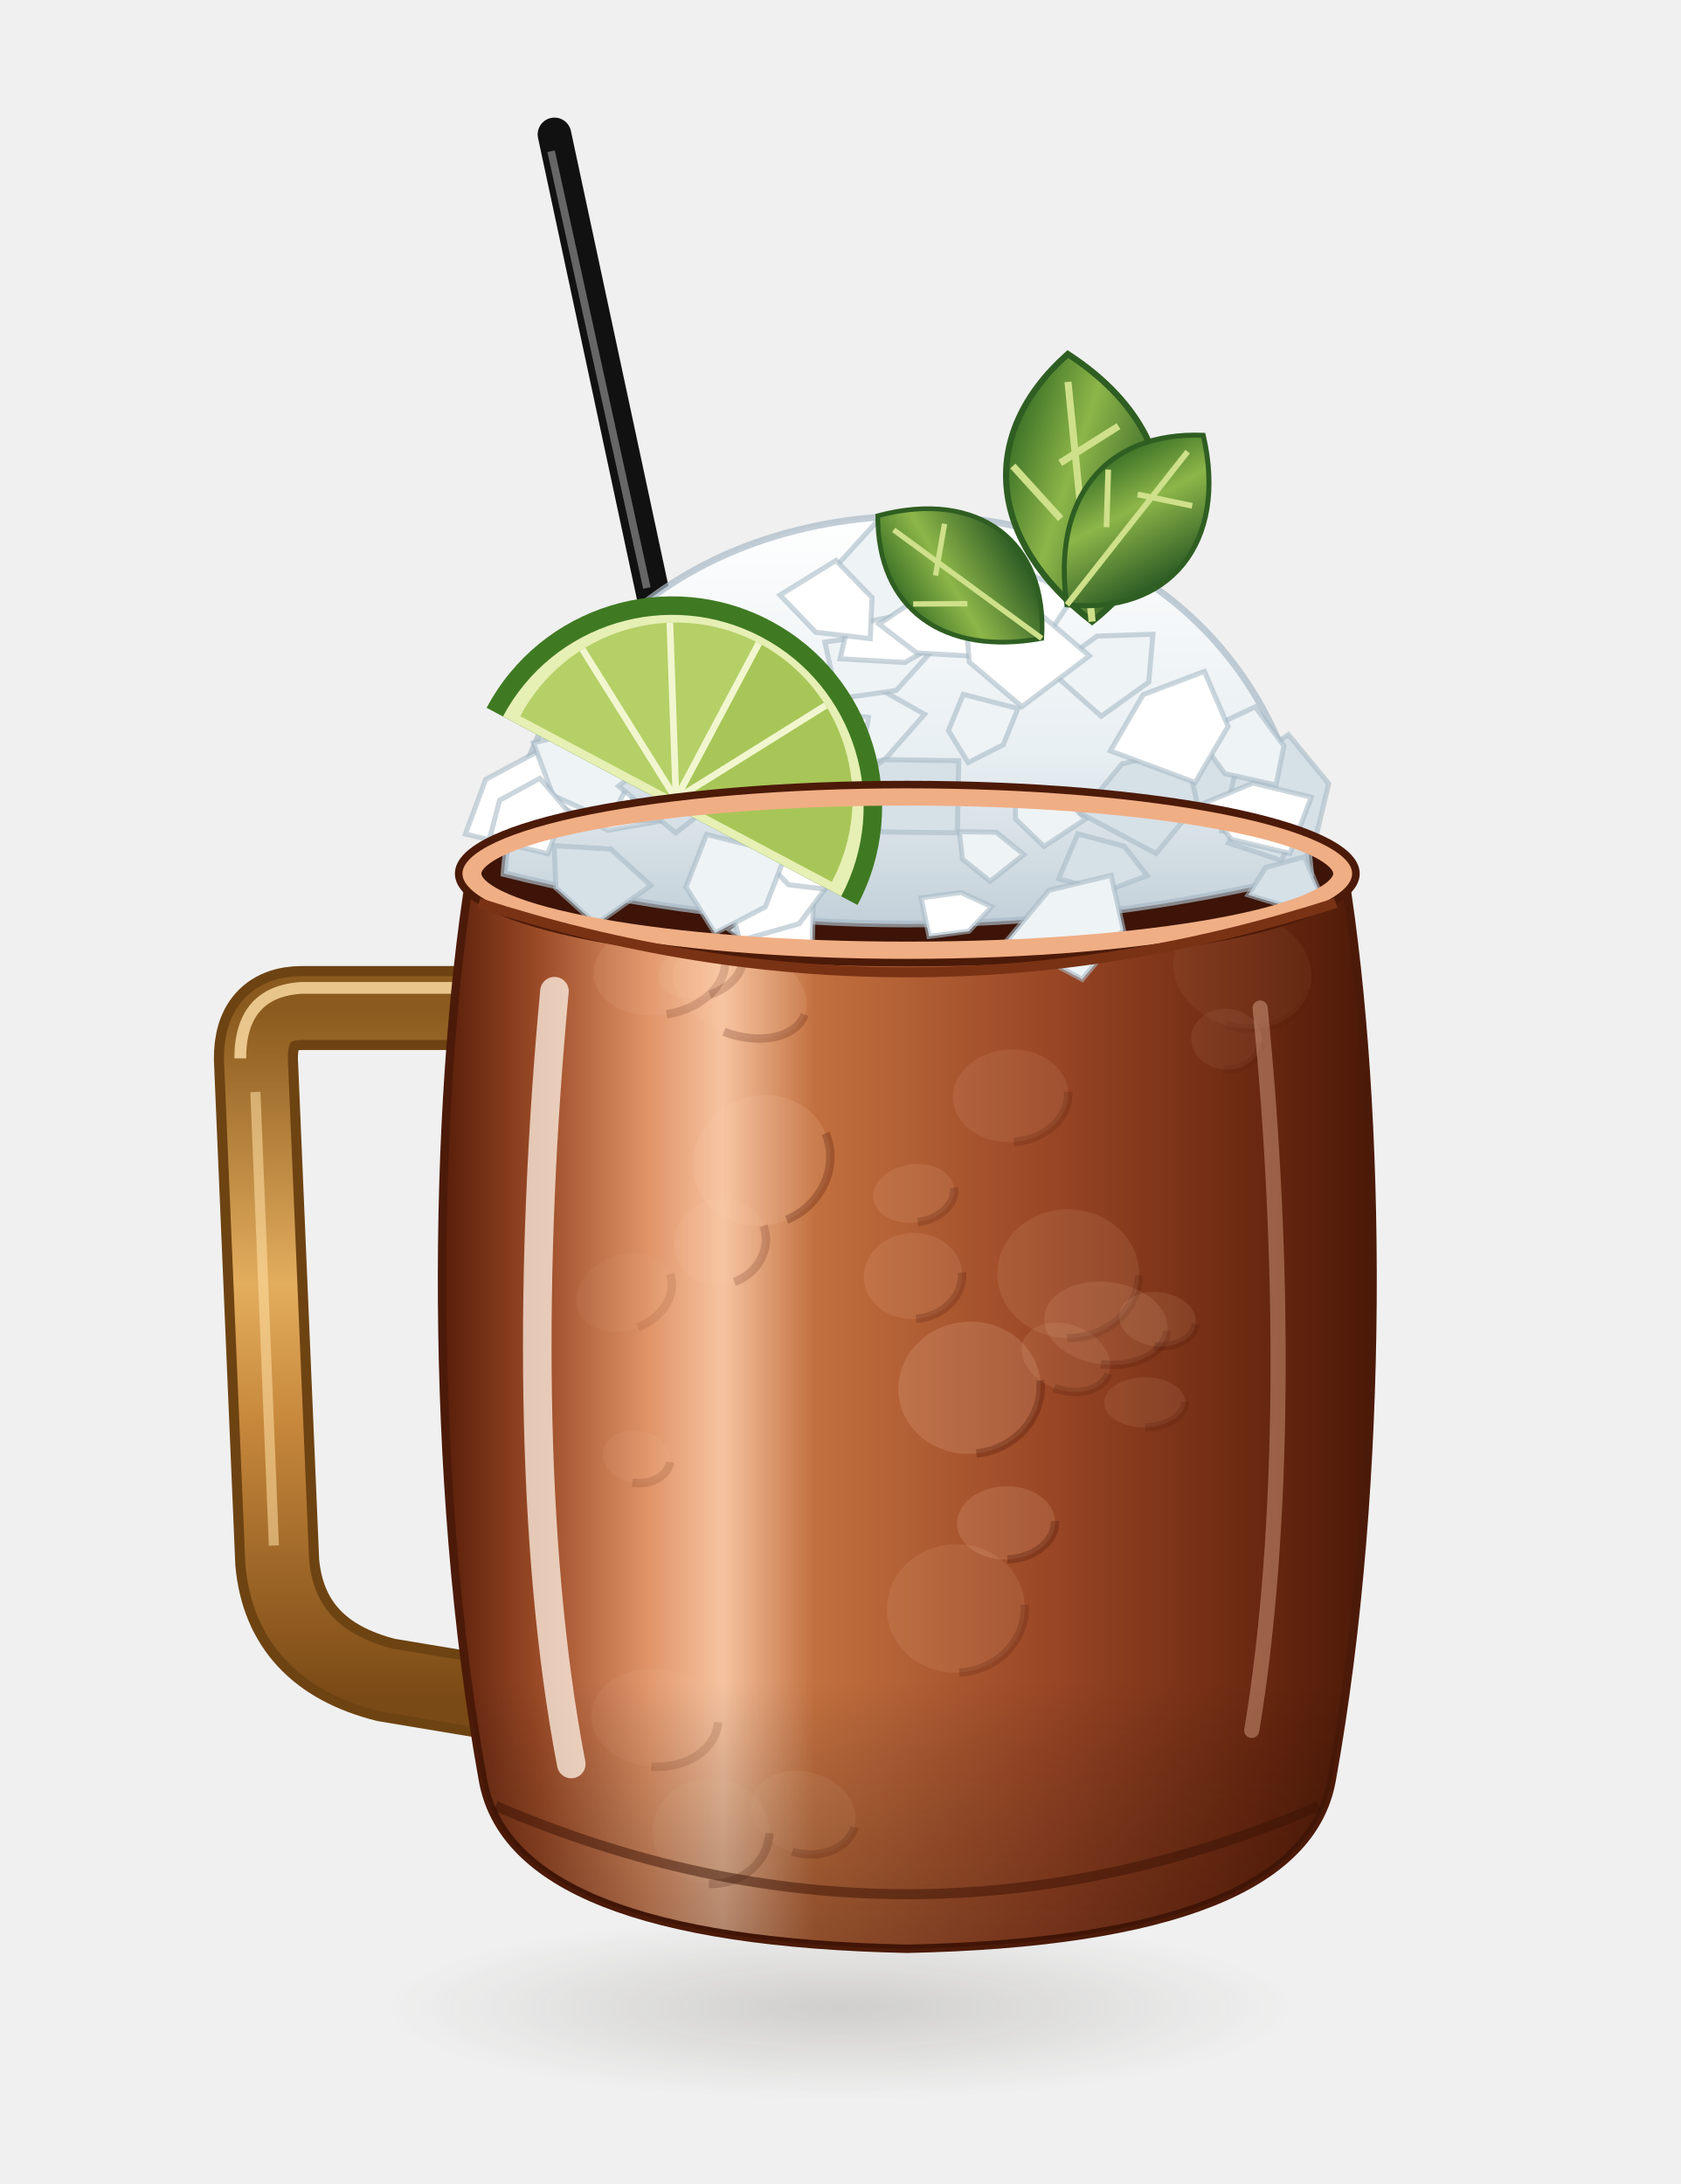
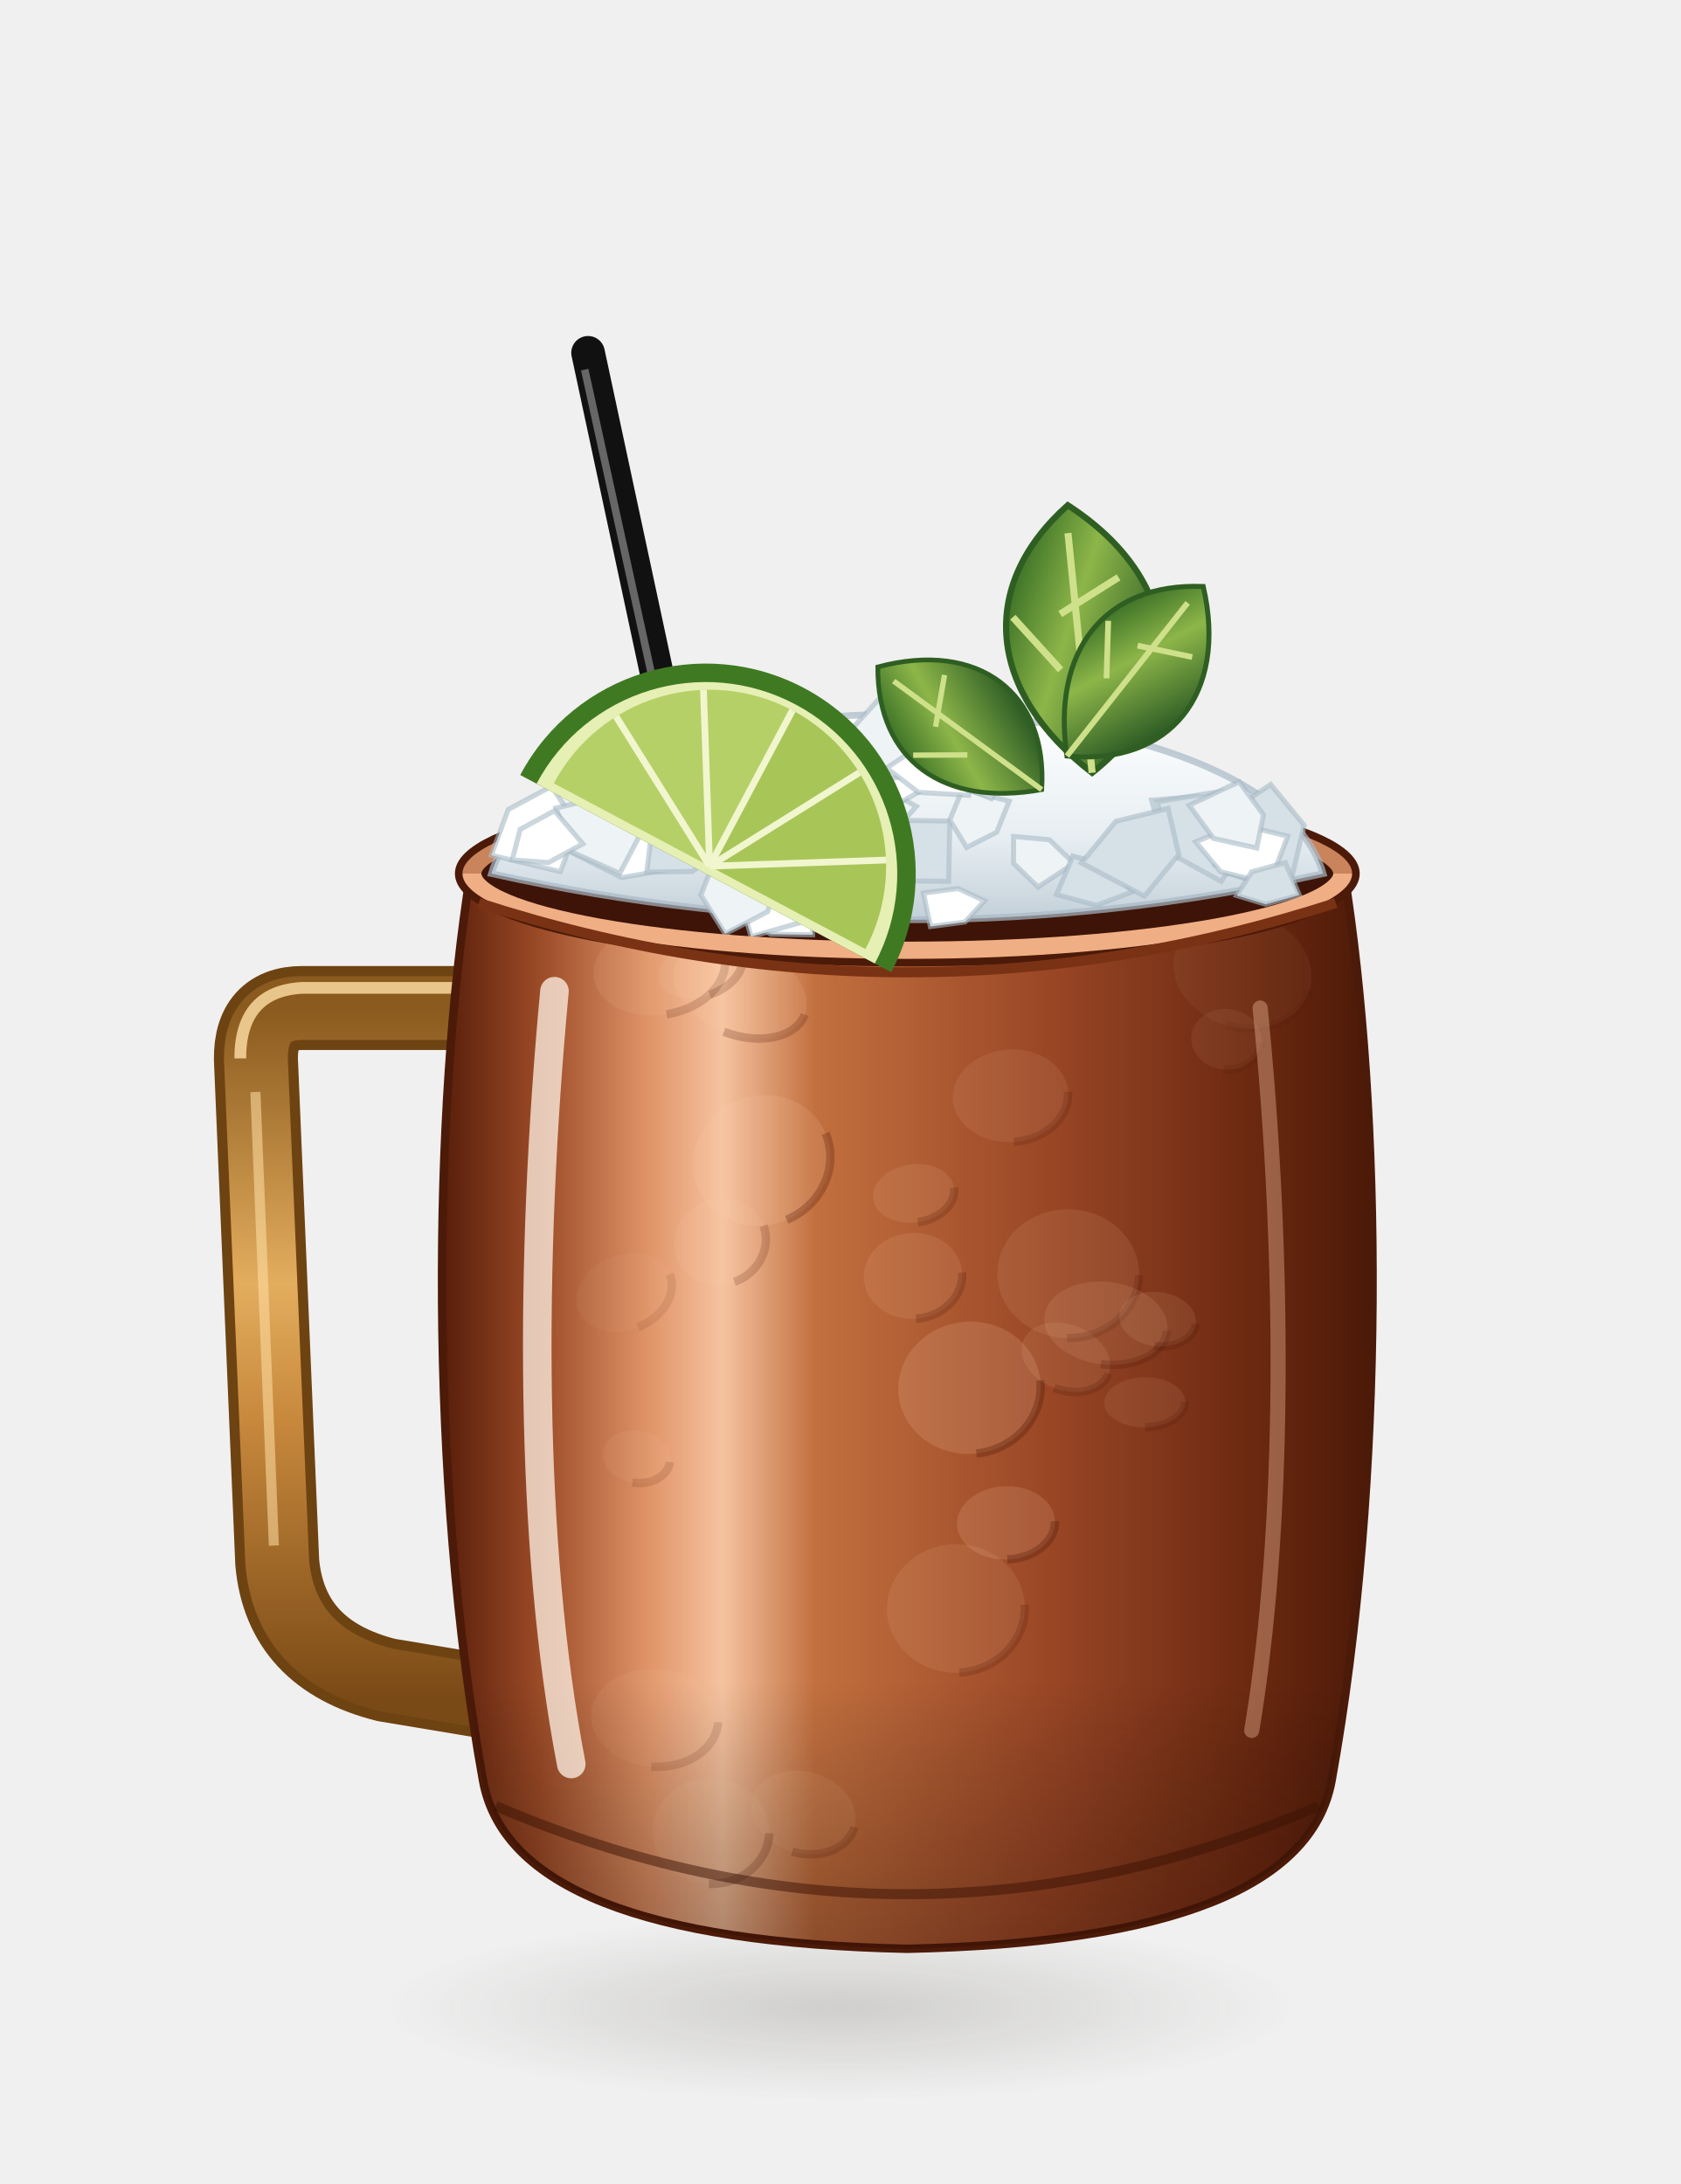
<svg xmlns="http://www.w3.org/2000/svg" width="200" height="260" viewBox="0 0 200 260">
  <defs>
    <radialGradient id="bev-generic-moscow-mule-shadow" cx="0.5" cy="0.5" r="0.5" fx="0.5" fy="0.5">
      <stop offset="0" stop-color="#3c372d" stop-opacity="0.18" />
      <stop offset="1" stop-color="#3c372d" stop-opacity="0" />
    </radialGradient>
    <linearGradient id="bev-generic-moscow-mule-brass" x1="0" y1="0" x2="0" y2="1">
      <stop offset="0" stop-color="#8a5a1e" />
      <stop offset="0.4" stop-color="#e3ad5e" />
      <stop offset="0.6" stop-color="#c7883c" />
      <stop offset="1" stop-color="#7a4a16" />
    </linearGradient>
    <linearGradient id="bev-generic-moscow-mule-copper" x1="0" y1="0" x2="1" y2="0">
      <stop offset="0" stop-color="#5a1f0b" />
      <stop offset="0.1" stop-color="#9a4a26" />
      <stop offset="0.22" stop-color="#e09468" />
      <stop offset="0.3" stop-color="#f6c3a0" />
      <stop offset="0.4" stop-color="#c2703f" />
      <stop offset="0.65" stop-color="#9a4726" />
      <stop offset="0.88" stop-color="#6a2810" />
      <stop offset="1" stop-color="#4c1a08" />
    </linearGradient>
    <linearGradient id="bev-generic-moscow-mule-copperv" x1="0" y1="0" x2="0" y2="1">
      <stop offset="0" stop-color="#000000" stop-opacity="0" />
      <stop offset="0.75" stop-color="#000000" stop-opacity="0" />
      <stop offset="1" stop-color="#2a0a02" stop-opacity="0.35" />
    </linearGradient>
    <linearGradient id="bev-generic-moscow-mule-heap" x1="0" y1="0" x2="0" y2="1">
      <stop offset="0" stop-color="#ffffff" />
      <stop offset="0.6" stop-color="#e7eef2" />
      <stop offset="1" stop-color="#c3d0d9" />
    </linearGradient>
    <linearGradient id="bev-generic-moscow-mule-mint" x1="0" y1="0" x2="1" y2="0">
      <stop offset="0" stop-color="#3f7428" />
      <stop offset="0.4" stop-color="#8db649" />
      <stop offset="1" stop-color="#2b5a24" />
    </linearGradient>
    <clipPath id="bev-generic-moscow-mule-mug">
      <path fill="#000000" stroke="none" d="M 56 104 C 51.5 132 51 176 57.5 212 Q 61 231 108 232 Q 155 231 158.5 212 C 165 176 164.5 132 160 104 Z" />
    </clipPath>
  </defs>
  <path fill="url(#bev-generic-moscow-mule-shadow)" stroke="none" d="M 154 239 C 154 245.075 129.823 250 100 250 C 70.177 250 46 245.075 46 239 C 46 232.925 70.177 228 100 228 C 129.823 228 154 232.925 154 239 Z" />
  <path fill="none" stroke="#6e4312" stroke-width="10" stroke-linejoin="round" d="M 57 120 L 36 120 Q 30 120 30.5 127 L 33 186 Q 34 197 46 200 L 58 202" />
  <path fill="none" stroke="url(#bev-generic-moscow-mule-brass)" stroke-width="7.6" stroke-linejoin="round" d="M 57 120 L 36 120 Q 30 120 30.5 127 L 33 186 Q 34 197 46 200 L 58 202" />
  <path fill="none" stroke="#ffe0a6" stroke-opacity="0.8" stroke-width="1.4" d="M 56 117.6 L 36 117.6 Q 28.6 118 28.6 126" />
  <path fill="none" stroke="#ffe0a6" stroke-opacity="0.55" stroke-width="1.2" d="M 30.4 130 L 32.6 184" />
-   <path fill="#000000" stroke="#111111" stroke-width="4" stroke-linecap="round" d="M 78 72 L 66 16" />
-   <path fill="#000000" stroke="#666666" stroke-width="0.9" d="M 77 70 L 65.6 18" />
  <path fill="url(#bev-generic-moscow-mule-copper)" stroke="#4c1a08" d="M 56 104 C 51.5 132 51 176 57.5 212 Q 61 231 108 232 Q 155 231 158.5 212 C 165 176 164.5 132 160 104 Z" />
  <g clip-path="url(#bev-generic-moscow-mule-mug)">
    <g transform="matrix(0.9612617 0.2756374 -0.2756374 0.9612617 95.63 215.78)">
      <g opacity="0.1">
        <path fill="#ffd2b0" stroke="none" d="M 6.32 0 C 6.32 2.679 3.49 4.85 0 4.85 C -3.49 4.85 -6.32 2.679 -6.32 0 C -6.32 -2.679 -3.49 -4.85 -0 -4.85 C 3.49 -4.85 6.32 -2.679 6.32 0 Z" />
      </g>
      <path fill="none" stroke="#4a1606" stroke-opacity="0.19" d="M 6.32 0 C 6.32 2.679 3.49 4.85 0 4.85" />
    </g>
    <g transform="matrix(0.9993909 0.0348995 -0.0348995 0.9993909 84.61 218)">
      <g opacity="0.1">
        <path fill="#ffd2b0" stroke="none" d="M 6.96 0 C 6.96 3.468 3.844 6.28 0 6.28 C -3.844 6.28 -6.96 3.468 -6.96 0 C -6.96 -3.468 -3.844 -6.28 -0 -6.28 C 3.844 -6.28 6.96 -3.468 6.96 0 Z" />
      </g>
      <path fill="none" stroke="#4a1606" stroke-opacity="0.2" d="M 6.96 0 C 6.96 3.468 3.844 6.28 0 6.28" />
    </g>
    <g transform="matrix(0.9945219 -0.1045285 0.1045285 0.9945219 115.4 165.21)">
      <g opacity="0.16">
        <path fill="#ffd2b0" stroke="none" d="M 8.48 0 C 8.48 4.346 4.683 7.87 0 7.87 C -4.683 7.87 -8.48 4.346 -8.48 0 C -8.48 -4.346 -4.683 -7.87 -0 -7.87 C 4.683 -7.87 8.48 -4.346 8.48 0 Z" />
      </g>
      <path fill="none" stroke="#4a1606" stroke-opacity="0.31" d="M 8.48 0 C 8.48 4.346 4.683 7.87 0 7.87" />
    </g>
    <g transform="matrix(0.9993909 -0.0348995 0.0348995 0.9993909 119.75 181.29)">
      <g opacity="0.15">
        <path fill="#ffd2b0" stroke="none" d="M 5.83 0 C 5.83 2.408 3.22 4.36 0 4.36 C -3.22 4.36 -5.83 2.408 -5.83 0 C -5.83 -2.408 -3.22 -4.36 -0 -4.36 C 3.22 -4.36 5.83 -2.408 5.83 0 Z" />
      </g>
      <path fill="none" stroke="#4a1606" stroke-opacity="0.3" d="M 5.83 0 C 5.83 2.408 3.22 4.36 0 4.36" />
    </g>
    <g transform="matrix(0.9205049 -0.3907311 0.3907311 0.9205049 90.65 138.15)">
      <g opacity="0.13">
        <path fill="#ffd2b0" stroke="none" d="M 8.28 0 C 8.28 4.242 4.573 7.68 0 7.68 C -4.573 7.68 -8.28 4.242 -8.28 0 C -8.28 -4.242 -4.573 -7.68 -0 -7.68 C 4.573 -7.68 8.28 -4.242 8.28 0 Z" />
      </g>
      <path fill="none" stroke="#4a1606" stroke-opacity="0.27" d="M 8.28 0 C 8.28 4.242 4.573 7.68 0 7.68" />
    </g>
    <g transform="matrix(0.9986295 -0.05233596 0.05233596 0.9986295 113.78 191.48)">
      <g opacity="0.1">
        <path fill="#ffd2b0" stroke="none" d="M 8.21 0 C 8.21 4.225 4.534 7.65 0 7.65 C -4.534 7.65 -8.21 4.225 -8.21 0 C -8.21 -4.225 -4.534 -7.65 -0 -7.65 C 4.534 -7.65 8.21 -4.225 8.21 0 Z" />
      </g>
      <path fill="none" stroke="#4a1606" stroke-opacity="0.2" d="M 8.21 0 C 8.21 4.225 4.534 7.65 0 7.65" />
    </g>
    <g transform="matrix(0.9975641 -0.06975647 0.06975647 0.9975641 108.68 151.89)">
      <g opacity="0.11">
        <path fill="#ffd2b0" stroke="none" d="M 5.86 0 C 5.86 2.828 3.236 5.12 0 5.12 C -3.236 5.12 -5.86 2.828 -5.86 0 C -5.86 -2.828 -3.236 -5.12 -0 -5.12 C 3.236 -5.12 5.86 -2.828 5.86 0 Z" />
      </g>
      <path fill="none" stroke="#4a1606" stroke-opacity="0.22" d="M 5.86 0 C 5.86 2.828 3.236 5.12 0 5.12" />
    </g>
    <g transform="matrix(0.9961947 0.08715574 -0.08715574 0.9961947 145.98 123.72)">
      <g opacity="0.07">
        <path fill="#ffd2b0" stroke="none" d="M 4.19 0 C 4.19 1.994 2.314 3.61 0 3.61 C -2.314 3.61 -4.19 1.994 -4.19 0 C -4.19 -1.994 -2.314 -3.61 -0 -3.61 C 2.314 -3.61 4.19 -1.994 4.19 0 Z" />
      </g>
      <path fill="none" stroke="#4a1606" stroke-opacity="0.14" d="M 4.19 0 C 4.19 1.994 2.314 3.61 0 3.61" />
    </g>
    <g transform="matrix(0.9271839 -0.3746065 0.3746065 0.9271839 74.29 153.87)">
      <g opacity="0.05">
        <path fill="#ffd2b0" stroke="none" d="M 5.87 0 C 5.87 2.463 3.242 4.46 0 4.46 C -3.242 4.46 -5.87 2.463 -5.87 0 C -5.87 -2.463 -3.242 -4.46 -0 -4.46 C 3.242 -4.46 5.87 -2.463 5.87 0 Z" />
      </g>
      <path fill="none" stroke="#4a1606" stroke-opacity="0.1" d="M 5.87 0 C 5.87 2.463 3.242 4.46 0 4.46" />
    </g>
    <g transform="matrix(0.9612617 0.2756374 -0.2756374 0.9612617 147.88 115.51)">
      <g opacity="0.05">
        <path fill="#ffd2b0" stroke="none" d="M 8.33 0 C 8.33 3.761 4.601 6.81 0 6.81 C -4.601 6.81 -8.33 3.761 -8.33 0 C -8.33 -3.761 -4.601 -6.81 -0 -6.81 C 4.601 -6.81 8.33 -3.761 8.33 0 Z" />
      </g>
      <path fill="none" stroke="#4a1606" stroke-opacity="0.1" d="M 8.33 0 C 8.33 3.761 4.601 6.81 0 6.81" />
    </g>
    <g transform="matrix(0.9998476 -0.01745241 0.01745241 0.9998476 136.25 166.94)">
      <g opacity="0.09">
        <path fill="#ffd2b0" stroke="none" d="M 4.82 0 C 4.82 1.646 2.662 2.98 0 2.98 C -2.662 2.98 -4.82 1.646 -4.82 0 C -4.82 -1.646 -2.662 -2.98 -0 -2.98 C 2.662 -2.98 4.82 -1.646 4.82 0 Z" />
      </g>
      <path fill="none" stroke="#4a1606" stroke-opacity="0.18" d="M 4.82 0 C 4.82 1.646 2.662 2.98 0 2.98" />
    </g>
    <g transform="matrix(0.9335804 0.3583679 -0.3583679 0.9335804 88.09 117.83)">
      <g opacity="0.11">
        <path fill="#ffd2b0" stroke="none" d="M 8.25 0 C 8.25 2.96 4.556 5.36 0 5.36 C -4.556 5.36 -8.25 2.96 -8.25 0 C -8.25 -2.96 -4.556 -5.36 -0 -5.36 C 4.556 -5.36 8.25 -2.96 8.25 0 Z" />
      </g>
      <path fill="none" stroke="#4a1606" stroke-opacity="0.22" d="M 8.25 0 C 8.25 2.96 4.556 5.36 0 5.36" />
    </g>
    <g transform="matrix(0.9335804 0.3583679 -0.3583679 0.9335804 126.87 161.59)">
      <g opacity="0.1">
        <path fill="#ffd2b0" stroke="none" d="M 5.45 0 C 5.45 2.154 3.01 3.9 0 3.9 C -3.01 3.9 -5.45 2.154 -5.45 0 C -5.45 -2.154 -3.01 -3.9 -0 -3.9 C 3.01 -3.9 5.45 -2.154 5.45 0 Z" />
      </g>
      <path fill="none" stroke="#4a1606" stroke-opacity="0.2" d="M 5.45 0 C 5.45 2.154 3.01 3.9 0 3.9" />
    </g>
    <g transform="matrix(0.9975641 -0.06975647 0.06975647 0.9975641 120.29 130.45)">
      <g opacity="0.09">
        <path fill="#ffd2b0" stroke="none" d="M 6.87 0 C 6.87 3.043 3.794 5.51 0 5.51 C -3.794 5.51 -6.87 3.043 -6.87 0 C -6.87 -3.043 -3.794 -5.51 -0 -5.51 C 3.794 -5.51 6.87 -3.043 6.87 0 Z" />
      </g>
      <path fill="none" stroke="#4a1606" stroke-opacity="0.19" d="M 6.87 0 C 6.87 3.043 3.794 5.51 -0 5.51" />
    </g>
    <g transform="matrix(0.9876884 -0.1564345 0.1564345 0.9876884 78.47 115.28)">
      <g opacity="0.09">
        <path fill="#ffd2b0" stroke="none" d="M 7.88 0 C 7.88 3.06 4.352 5.54 0 5.54 C -4.352 5.54 -7.88 3.06 -7.88 0 C -7.88 -3.06 -4.352 -5.54 -0 -5.54 C 4.352 -5.54 7.88 -3.06 7.88 0 Z" />
      </g>
      <path fill="none" stroke="#4a1606" stroke-opacity="0.18" d="M 7.88 0 C 7.88 3.06 4.352 5.54 0 5.54" />
    </g>
    <g transform="matrix(0.9975641 0.06975647 -0.06975647 0.9975641 77.93 204.5)">
      <g opacity="0.07">
        <path fill="#ffd2b0" stroke="none" d="M 7.57 0 C 7.57 3.22 4.181 5.83 0 5.83 C -4.181 5.83 -7.57 3.22 -7.57 0 C -7.57 -3.22 -4.181 -5.83 -0 -5.83 C 4.181 -5.83 7.57 -3.22 7.57 0 Z" />
      </g>
      <path fill="none" stroke="#4a1606" stroke-opacity="0.14" d="M 7.57 0 C 7.57 3.22 4.181 5.83 -0 5.83" />
    </g>
    <g transform="matrix(0.9876884 0.1564345 -0.1564345 0.9876884 75.75 173.43)">
      <g opacity="0.07">
        <path fill="#ffd2b0" stroke="none" d="M 4.05 0 C 4.05 1.712 2.237 3.1 0 3.1 C -2.237 3.1 -4.05 1.712 -4.05 0 C -4.05 -1.712 -2.237 -3.1 -0 -3.1 C 2.237 -3.1 4.05 -1.712 4.05 0 Z" />
      </g>
      <path fill="none" stroke="#4a1606" stroke-opacity="0.14" d="M 4.05 0 C 4.05 1.712 2.237 3.1 0 3.1" />
    </g>
    <g transform="matrix(0.9396926 -0.3420202 0.3420202 0.9396926 85.68 147.82)">
      <g opacity="0.09">
        <path fill="#ffd2b0" stroke="none" d="M 5.54 0 C 5.54 2.811 3.06 5.09 0 5.09 C -3.06 5.09 -5.54 2.811 -5.54 0 C -5.54 -2.811 -3.06 -5.09 -0 -5.09 C 3.06 -5.09 5.54 -2.811 5.54 -0 Z" />
      </g>
      <path fill="none" stroke="#4a1606" stroke-opacity="0.18" d="M 5.54 0 C 5.54 2.811 3.06 5.09 0 5.09" />
    </g>
    <g transform="matrix(0.990268 -0.1391731 0.1391731 0.990268 108.76 142.07)">
      <g opacity="0.11">
        <path fill="#ffd2b0" stroke="none" d="M 4.85 0 C 4.85 1.916 2.679 3.47 0 3.47 C -2.679 3.47 -4.85 1.916 -4.85 0 C -4.85 -1.916 -2.679 -3.47 -0 -3.47 C 2.679 -3.47 4.85 -1.916 4.85 0 Z" />
      </g>
      <path fill="none" stroke="#4a1606" stroke-opacity="0.21" d="M 4.85 0 C 4.85 1.916 2.679 3.47 0 3.47" />
    </g>
    <g transform="matrix(0.9998476 0.01745241 -0.01745241 0.9998476 127.15 151.63)">
      <g opacity="0.1">
        <path fill="#ffd2b0" stroke="none" d="M 8.44 0 C 8.44 4.236 4.661 7.67 0 7.67 C -4.661 7.67 -8.44 4.236 -8.44 0 C -8.44 -4.236 -4.661 -7.67 -0 -7.67 C 4.661 -7.67 8.44 -4.236 8.44 0 Z" />
      </g>
      <path fill="none" stroke="#4a1606" stroke-opacity="0.21" d="M 8.44 0 C 8.44 4.236 4.661 7.67 0 7.67" />
    </g>
    <g transform="matrix(0.9925461 0.1218693 -0.1218693 0.9925461 131.64 157.53)">
      <g opacity="0.11">
        <path fill="#ffd2b0" stroke="none" d="M 7.37 0 C 7.37 2.717 4.07 4.92 0 4.92 C -4.07 4.92 -7.37 2.717 -7.37 0 C -7.37 -2.717 -4.07 -4.92 -0 -4.92 C 4.07 -4.92 7.37 -2.717 7.37 0 Z" />
      </g>
      <path fill="none" stroke="#4a1606" stroke-opacity="0.22" d="M 7.37 0 C 7.37 2.717 4.07 4.92 -0 4.92" />
    </g>
    <g transform="matrix(0.9925461 0.1218693 -0.1218693 0.9925461 137.79 157.04)">
      <g opacity="0.1">
        <path fill="#ffd2b0" stroke="none" d="M 4.58 0 C 4.58 1.784 2.529 3.23 0 3.23 C -2.529 3.23 -4.58 1.784 -4.58 0 C -4.58 -1.784 -2.529 -3.23 -0 -3.23 C 2.529 -3.23 4.58 -1.784 4.58 -0 Z" />
      </g>
      <path fill="none" stroke="#4a1606" stroke-opacity="0.21" d="M 4.58 0 C 4.58 1.784 2.529 3.23 0 3.23" />
    </g>
    <g transform="matrix(0.9455185 -0.3255682 0.3255682 0.9455185 83.42 115.3)">
      <g opacity="0.1">
        <path fill="#ffd2b0" stroke="none" d="M 5.12 0 C 5.12 1.823 2.828 3.3 0 3.3 C -2.828 3.3 -5.12 1.823 -5.12 0 C -5.12 -1.823 -2.828 -3.3 -0 -3.3 C 2.828 -3.3 5.12 -1.823 5.12 0 Z" />
      </g>
      <path fill="none" stroke="#4a1606" stroke-opacity="0.19" d="M 5.12 0 C 5.12 1.823 2.828 3.3 0 3.3" />
    </g>
    <path fill="url(#bev-generic-moscow-mule-copperv)" stroke="none" d="M 56 104 C 51.5 132 51 176 57.5 212 Q 61 231 108 232 Q 155 231 158.5 212 C 165 176 164.5 132 160 104 Z" />
  </g>
  <path fill="none" stroke="#fff3e6" stroke-opacity="0.75" stroke-width="3.4" stroke-linecap="round" d="M 66 118 C 63 150 63 184 68 210" />
  <path fill="none" stroke="#ffcfae" stroke-opacity="0.35" stroke-width="1.8" stroke-linecap="round" d="M 150 120 C 153 150 153 182 149 206" />
  <path fill="none" stroke="#3a1205" stroke-opacity="0.5" stroke-width="1.2" d="M 59 215 Q 108 236 157 215" />
  <path fill="#3d1407" stroke="none" d="M 160 104 C 160 109.191 136.719 113.4 108 113.4 C 79.281 113.4 56 109.191 56 104 C 56 98.809 79.281 94.6 108 94.6 C 136.719 94.6 160 98.809 160 104 Z" />
-   <path fill="url(#bev-generic-moscow-mule-heap)" stroke="#a9bac6" stroke-opacity="0.7" stroke-width="0.8" d="M 60 104 C 62 78 82 62 108 61.4 C 134 60.8 154 78 156 104 Q 108 116 60 104 Z" />
-   <path fill="#ffffff" stroke="#a9bac6" stroke-opacity="0.6" stroke-width="0.6" d="M 55.4 99.29 L 57.81 92.79 L 63.98 89.48 L 67.64 95.13 L 65.21 101.63 Z" />
-   <path fill="#eef3f6" stroke="#a9bac6" stroke-opacity="0.6" stroke-width="0.6" d="M 124.27 100.77 L 120.88 97.49 L 120.88 93.76 L 125.85 94.21 L 129.23 97.5 Z" />
-   <path fill="#d6e0e7" stroke="#a9bac6" stroke-opacity="0.6" stroke-width="0.6" d="M 146.23 100.36 L 148.37 96.19 L 152.72 94.34 L 154.66 98.27 L 152.51 102.43 Z" />
-   <path fill="#eef3f6" stroke="#a9bac6" stroke-opacity="0.6" stroke-width="0.6" d="M 110.05 85.03 L 105.31 90.43 L 98.34 91.95 L 97.14 85.83 L 101.9 80.44 Z" />
-   <path fill="#ffffff" stroke="#a9bac6" stroke-opacity="0.6" stroke-width="0.6" d="M 96.66 113.49 L 90.81 113.41 L 86.92 110.74 L 90.95 107.74 L 96.8 107.84 Z" />
-   <path fill="#eef3f6" stroke="#a9bac6" stroke-opacity="0.6" stroke-width="0.6" d="M 80.37 85.53 L 73.1 82.63 L 70.23 77.43 L 77.5 75.6 L 84.76 78.51 Z" />
-   <path fill="#ffffff" stroke="#a9bac6" stroke-opacity="0.6" stroke-width="0.6" d="M 70.37 87.13 L 78.37 91.1 L 81 97.35 L 72.36 98.84 L 64.37 94.85 Z" />
-   <path fill="#d6e0e7" stroke="#a9bac6" stroke-opacity="0.6" stroke-width="0.6" d="M 113.96 99.15 L 105.06 99.04 L 99.14 95 L 105.24 90.43 L 114.13 90.56 Z" />
-   <path fill="#eef3f6" stroke="#a9bac6" stroke-opacity="0.6" stroke-width="0.6" d="M 98.18 76.44 L 105.17 75.44 L 110.58 77.88 L 106.68 82.2 L 99.69 83.19 Z" />
-   <path fill="#d6e0e7" stroke="#a9bac6" stroke-opacity="0.6" stroke-width="0.6" d="M 86.95 93.83 L 81.39 97.63 L 74.98 97.71 L 75.64 92.24 L 81.22 88.45 Z" />
-   <path fill="#eef3f6" stroke="#a9bac6" stroke-opacity="0.6" stroke-width="0.6" d="M 144.67 94.27 L 139.09 90.79 L 137.76 85.95 L 144.36 85.4 L 149.93 88.89 Z" />
-   <path fill="#ffffff" stroke="#a9bac6" stroke-opacity="0.6" stroke-width="0.6" d="M 114.87 74.78 L 107.7 78.87 L 100 78.43 L 101.51 71.92 L 108.7 67.84 Z" />
-   <path fill="#ffffff" stroke="#a9bac6" stroke-opacity="0.6" stroke-width="0.6" d="M 109.64 106.88 L 114.39 106.25 L 118.04 107.94 L 115.34 110.85 L 110.59 111.48 Z" />
-   <path fill="#d6e0e7" stroke="#a9bac6" stroke-opacity="0.6" stroke-width="0.6" d="M 149.35 85.59 L 151.23 92.97 L 147.34 98.79 L 140.06 94.78 L 138.2 87.4 Z" />
-   <path fill="#eef3f6" stroke="#a9bac6" stroke-opacity="0.6" stroke-width="0.6" d="M 108.41 69.66 L 112.47 65.6 L 118.05 64.68 L 118.61 69.54 L 114.54 73.59 Z" />
-   <path fill="#d6e0e7" stroke="#a9bac6" stroke-opacity="0.6" stroke-width="0.6" d="M 145.41 98.92 L 147.12 91.62 L 153.37 87.46 L 158.16 93.29 L 156.43 100.58 Z" />
-   <path fill="#ffffff" stroke="#a9bac6" stroke-opacity="0.6" stroke-width="0.6" d="M 153.54 101.6 L 146.61 99.93 L 143.11 95.7 L 149.16 93.22 L 156.08 94.91 Z" />
-   <path fill="#ffffff" stroke="#a9bac6" stroke-opacity="0.6" stroke-width="0.6" d="M 99.5 104.1 L 95.13 109.97 L 88.09 111.97 L 86.27 105.73 L 90.65 99.87 Z" />
-   <path fill="#eef3f6" stroke="#a9bac6" stroke-opacity="0.6" stroke-width="0.6" d="M 72.96 86.16 L 75.32 92.43 L 72.53 97.71 L 65.83 94.71 L 63.49 88.43 Z" />
-   <path fill="#d6e0e7" stroke="#a9bac6" stroke-opacity="0.6" stroke-width="0.6" d="M 128.29 99.26 L 133.84 100.76 L 136.54 104.25 L 131.56 106.13 L 126.02 104.62 Z" />
-   <path fill="#d6e0e7" stroke="#a9bac6" stroke-opacity="0.6" stroke-width="0.6" d="M 76.27 82.35 L 82.54 83.77 L 85.78 87.53 L 80.38 89.84 L 74.12 88.41 Z" />
-   <path fill="#eef3f6" stroke="#a9bac6" stroke-opacity="0.6" stroke-width="0.6" d="M 121.16 84.35 L 119.42 88.66 L 115.23 90.79 L 112.9 86.97 L 114.66 82.66 Z" />
-   <path fill="#ffffff" stroke="#a9bac6" stroke-opacity="0.6" stroke-width="0.6" d="M 118.91 77.23 L 110.84 74.06 L 107.61 68.31 L 115.65 66.24 L 123.71 69.43 Z" />
-   <path fill="#ffffff" stroke="#a9bac6" stroke-opacity="0.6" stroke-width="0.6" d="M 95.46 99.76 L 98.23 102.65 L 98.09 105.84 L 93.86 105.33 L 91.09 102.44 Z" />
-   <path fill="#ffffff" stroke="#a9bac6" stroke-opacity="0.6" stroke-width="0.6" d="M 68.2 97.28 L 63.41 99.89 L 58.36 99.52 L 59.47 95.26 L 64.27 92.66 Z" />
-   <path fill="#eef3f6" stroke="#a9bac6" stroke-opacity="0.6" stroke-width="0.6" d="M 93.54 101.7 L 91.11 107.96 L 85.1 111.09 L 81.65 105.59 L 84.1 99.34 Z" />
-   <path fill="#d6e0e7" stroke="#a9bac6" stroke-opacity="0.6" stroke-width="0.6" d="M 128.66 96.87 L 133.55 90.93 L 141 89.12 L 142.52 95.68 L 137.61 101.6 Z" />
-   <path fill="#ffffff" stroke="#a9bac6" stroke-opacity="0.6" stroke-width="0.6" d="M 102.17 92.52 L 94.81 91.74 L 90.4 87.92 L 96.01 84.61 L 103.37 85.41 Z" />
-   <path fill="#eef3f6" stroke="#a9bac6" stroke-opacity="0.6" stroke-width="0.6" d="M 98.56 89.98 L 102.81 91.24 L 104.8 93.98 L 100.9 95.35 L 96.66 94.08 Z" />
-   <path fill="#eef3f6" stroke="#a9bac6" stroke-opacity="0.6" stroke-width="0.6" d="M 113.4 67.13 L 108.06 73.03 L 100.33 74.62 L 99.14 67.85 L 104.5 61.95 Z" />
-   <path fill="#eef3f6" stroke="#a9bac6" stroke-opacity="0.6" stroke-width="0.6" d="M 149.41 84.15 L 152.83 88.8 L 151.89 93.46 L 145.8 92.1 L 142.39 87.45 Z" />
-   <path fill="#eef3f6" stroke="#a9bac6" stroke-opacity="0.6" stroke-width="0.6" d="M 83.23 91.07 L 89.34 88.81 L 95.03 90.02 L 92.74 94.73 L 86.62 96.97 Z" />
-   <path fill="#ffffff" stroke="#a9bac6" stroke-opacity="0.6" stroke-width="0.6" d="M 116.18 78.14 L 109.12 77.73 L 104.63 74.3 L 109.74 70.89 L 116.81 71.31 Z" />
-   <path fill="#eef3f6" stroke="#a9bac6" stroke-opacity="0.6" stroke-width="0.6" d="M 87.79 76.86 L 89.45 80.25 L 88.21 83.27 L 84.33 81.85 L 82.68 78.46 Z" />
-   <path fill="#d6e0e7" stroke="#a9bac6" stroke-opacity="0.6" stroke-width="0.6" d="M 157.19 106.47 L 152.57 107.74 L 148.57 106.53 L 150.66 103.27 L 155.28 102 Z" />
-   <path fill="#d6e0e7" stroke="#a9bac6" stroke-opacity="0.6" stroke-width="0.6" d="M 71.75 77.01 L 77.22 74.67 L 82.55 75.53 L 80.76 79.97 L 75.28 82.3 Z" />
-   <path fill="#eef3f6" stroke="#a9bac6" stroke-opacity="0.6" stroke-width="0.6" d="M 117.86 104.92 L 114.57 102.27 L 114.19 99 L 118.58 99.08 L 121.87 101.73 Z" />
-   <path fill="#d6e0e7" stroke="#a9bac6" stroke-opacity="0.6" stroke-width="0.6" d="M 91.16 74.18 L 96.61 80.32 L 95.99 86.9 L 87.3 85.59 L 81.87 79.43 Z" />
-   <path fill="#ffffff" stroke="#a9bac6" stroke-opacity="0.6" stroke-width="0.6" d="M 127.99 70.71 L 124.91 75.33 L 119.62 77.07 L 117.93 72.35 L 121.02 67.73 Z" />
-   <path fill="#eef3f6" stroke="#a9bac6" stroke-opacity="0.6" stroke-width="0.6" d="M 124.93 79.81 L 130.58 75.73 L 137.24 75.5 L 136.74 81.21 L 131.08 85.27 Z" />
-   <path fill="#d6e0e7" stroke="#a9bac6" stroke-opacity="0.6" stroke-width="0.6" d="M 73.63 93.59 L 79.39 89.07 L 86.42 88.59 L 86.21 94.65 L 80.44 99.16 Z" />
-   <path fill="#ffffff" stroke="#a9bac6" stroke-opacity="0.6" stroke-width="0.6" d="M 121.64 84.13 L 115.38 78.82 L 114.86 72.44 L 123.42 72.76 L 129.67 78.08 Z" />
-   <path fill="#d6e0e7" stroke="#a9bac6" stroke-opacity="0.6" stroke-width="0.6" d="M 70.95 110.02 L 66.18 105.71 L 65.97 100.67 L 72.71 101.09 L 77.47 105.42 Z" />
-   <path fill="#ffffff" stroke="#a9bac6" stroke-opacity="0.6" stroke-width="0.6" d="M 132.17 89.39 L 136.07 82.7 L 143.37 79.93 L 146.18 86.48 L 142.27 93.16 Z" />
-   <path fill="#eef3f6" stroke="#a9bac6" stroke-opacity="0.6" stroke-width="0.6" d="M 119.97 111.84 L 124.87 105.98 L 132.26 104.21 L 133.73 110.73 L 128.82 116.58 Z" />
-   <path fill="#ffffff" stroke="#a9bac6" stroke-opacity="0.6" stroke-width="0.6" d="M 99.52 66.72 L 103.8 71.14 L 103.59 76.03 L 97.1 75.27 L 92.84 70.84 Z" />
-   <g transform="matrix(-0.8829476 -0.4694716 0.4694716 -0.8829476 80 96)">
+   <path fill="none" stroke="#c9845c" stroke-width="2.6" d="M 56 104 C 56 98.809 79.281 94.6 108 94.6 C 136.719 94.6 160 98.809 160 104" />
+   <path fill="none" stroke="#4c1a08" stroke-width="0.9" d="M 54.6 104 C 54.6 98.146 78.508 93.4 108 93.4 C 137.492 93.4 161.4 98.146 161.4 104" />
+   <path fill="#000000" stroke="#111111" stroke-width="4" stroke-linecap="round" d="M 82 98 L 70 42" />
+   <path fill="#000000" stroke="#666666" stroke-width="0.9" d="M 81 96 L 69.6 44" />
+   <path fill="url(#bev-generic-moscow-mule-heap)" stroke="#a9bac6" stroke-opacity="0.7" stroke-width="0.8" d="M 58.5 104 C 62 92 84 85 108 85 C 132 85 154 92 157.5 104 Q 108 115 58.5 104 Z" />
+   <path fill="#ffffff" stroke="#a9bac6" stroke-opacity="0.6" stroke-width="0.6" d="M 58.48 101.81 L 60.5 96.37 L 65.66 93.6 L 68.73 98.33 L 66.7 103.77 Z" />
+   <path fill="#eef3f6" stroke="#a9bac6" stroke-opacity="0.6" stroke-width="0.6" d="M 123.57 105.6 L 120.65 102.79 L 120.65 99.58 L 124.92 99.97 L 127.83 102.79 Z" />
+   <path fill="#d6e0e7" stroke="#a9bac6" stroke-opacity="0.6" stroke-width="0.6" d="M 145.04 103.57 L 146.87 100 L 150.6 98.42 L 152.26 101.79 L 150.42 105.35 Z" />
+   <path fill="#eef3f6" stroke="#a9bac6" stroke-opacity="0.6" stroke-width="0.6" d="M 109.07 96 L 105.09 100.53 L 99.25 101.81 L 98.25 96.68 L 102.24 92.16 Z" />
+   <path fill="#ffffff" stroke="#a9bac6" stroke-opacity="0.6" stroke-width="0.6" d="M 96.73 111.28 L 91.73 111.21 L 88.41 108.93 L 91.84 106.37 L 96.84 106.45 Z" />
+   <path fill="#eef3f6" stroke="#a9bac6" stroke-opacity="0.6" stroke-width="0.6" d="M 81.21 98.32 L 75.11 95.89 L 72.7 91.53 L 78.8 89.99 L 84.89 92.43 Z" />
+   <path fill="#ffffff" stroke="#a9bac6" stroke-opacity="0.6" stroke-width="0.6" d="M 72.36 94.71 L 79.03 98.02 L 81.21 103.23 L 74.01 104.47 L 67.35 101.15 Z" />
+   <path fill="#d6e0e7" stroke="#a9bac6" stroke-opacity="0.6" stroke-width="0.6" d="M 112.92 104.92 L 105.49 104.83 L 100.54 101.45 L 105.64 97.64 L 113.07 97.74 Z" />
+   <path fill="#eef3f6" stroke="#a9bac6" stroke-opacity="0.6" stroke-width="0.6" d="M 99.26 91.53 L 105.16 90.68 L 109.73 92.74 L 106.44 96.39 L 100.54 97.22 Z" />
+   <path fill="#d6e0e7" stroke="#a9bac6" stroke-opacity="0.6" stroke-width="0.6" d="M 87.08 100.54 L 82.39 103.75 L 76.99 103.82 L 77.55 99.2 L 82.25 96.01 Z" />
+   <path fill="#eef3f6" stroke="#a9bac6" stroke-opacity="0.6" stroke-width="0.6" d="M 142.91 102.29 L 138.2 99.35 L 137.08 95.26 L 142.65 94.79 L 147.36 97.74 Z" />
+   <path fill="#ffffff" stroke="#a9bac6" stroke-opacity="0.6" stroke-width="0.6" d="M 113.56 91.89 L 107.57 95.31 L 101.14 94.94 L 102.4 89.5 L 108.41 86.09 Z" />
+   <path fill="#ffffff" stroke="#a9bac6" stroke-opacity="0.6" stroke-width="0.6" d="M 109.92 106.32 L 114.04 105.77 L 117.2 107.24 L 114.86 109.76 L 110.75 110.3 Z" />
+   <path fill="#d6e0e7" stroke="#a9bac6" stroke-opacity="0.6" stroke-width="0.6" d="M 147.03 93.93 L 148.6 100.08 L 145.36 104.93 L 139.29 101.59 L 137.74 95.44 Z" />
+   <path fill="#eef3f6" stroke="#a9bac6" stroke-opacity="0.6" stroke-width="0.6" d="M 109.04 89.62 L 112.49 86.18 L 117.22 85.39 L 117.7 89.52 L 114.24 92.96 Z" />
+   <path fill="#d6e0e7" stroke="#a9bac6" stroke-opacity="0.6" stroke-width="0.6" d="M 144.61 102.95 L 146.04 96.86 L 151.25 93.39 L 155.24 98.25 L 153.8 104.33 Z" />
+   <path fill="#ffffff" stroke="#a9bac6" stroke-opacity="0.6" stroke-width="0.6" d="M 151.13 105.2 L 145.29 103.78 L 142.33 100.22 L 147.44 98.13 L 153.28 99.55 Z" />
+   <path fill="#ffffff" stroke="#a9bac6" stroke-opacity="0.6" stroke-width="0.6" d="M 98.96 104.91 L 95.3 109.82 L 89.41 111.5 L 87.88 106.27 L 91.55 101.37 Z" />
+   <path fill="#eef3f6" stroke="#a9bac6" stroke-opacity="0.6" stroke-width="0.6" d="M 74.13 94.29 L 76.11 99.55 L 73.77 103.98 L 68.15 101.46 L 66.18 96.2 Z" />
+   <path fill="#d6e0e7" stroke="#a9bac6" stroke-opacity="0.6" stroke-width="0.6" d="M 127.7 101.91 L 132.45 103.19 L 134.75 106.18 L 130.5 107.78 L 125.77 106.49 Z" />
+   <path fill="#d6e0e7" stroke="#a9bac6" stroke-opacity="0.6" stroke-width="0.6" d="M 78.02 93.48 L 83.35 94.68 L 86.09 97.87 L 81.52 99.83 L 76.2 98.62 Z" />
+   <path fill="#eef3f6" stroke="#a9bac6" stroke-opacity="0.6" stroke-width="0.6" d="M 120.13 95.38 L 118.64 99.07 L 115.06 100.89 L 113.06 97.62 L 114.57 93.94 Z" />
+   <path fill="#ffffff" stroke="#a9bac6" stroke-opacity="0.6" stroke-width="0.6" d="M 118.01 95.07 L 111.27 92.42 L 108.57 87.62 L 115.29 85.9 L 122.02 88.56 Z" />
+   <path fill="#ffffff" stroke="#a9bac6" stroke-opacity="0.6" stroke-width="0.6" d="M 95.99 102.27 L 98.4 104.78 L 98.28 107.56 L 94.6 107.12 L 92.19 104.6 Z" />
+   <path fill="#ffffff" stroke="#a9bac6" stroke-opacity="0.6" stroke-width="0.6" d="M 69.37 100.46 L 65.28 102.69 L 60.97 102.37 L 61.92 98.73 L 66.01 96.51 Z" />
+   <path fill="#eef3f6" stroke="#a9bac6" stroke-opacity="0.6" stroke-width="0.6" d="M 93.4 103.29 L 91.36 108.54 L 86.32 111.17 L 83.43 106.56 L 85.48 101.31 Z" />
+   <path fill="#d6e0e7" stroke="#a9bac6" stroke-opacity="0.6" stroke-width="0.6" d="M 128.73 102.73 L 132.82 97.77 L 139.04 96.25 L 140.32 101.73 L 136.22 106.68 Z" />
+   <path fill="#ffffff" stroke="#a9bac6" stroke-opacity="0.6" stroke-width="0.6" d="M 101.88 101.66 L 95.68 101 L 91.96 97.78 L 96.69 95 L 102.89 95.67 Z" />
+   <path fill="#eef3f6" stroke="#a9bac6" stroke-opacity="0.6" stroke-width="0.6" d="M 99.16 97.79 L 102.86 98.89 L 104.59 101.28 L 101.2 102.47 L 97.5 101.36 Z" />
+   <path fill="#eef3f6" stroke="#a9bac6" stroke-opacity="0.6" stroke-width="0.6" d="M 112.15 87.44 L 107.69 92.37 L 101.24 93.69 L 100.24 88.04 L 104.72 83.12 Z" />
+   <path fill="#eef3f6" stroke="#a9bac6" stroke-opacity="0.6" stroke-width="0.6" d="M 147.5 93.07 L 150.4 97.01 L 149.6 100.96 L 144.44 99.81 L 141.55 95.86 Z" />
+   <path fill="#eef3f6" stroke="#a9bac6" stroke-opacity="0.6" stroke-width="0.6" d="M 84.98 98.92 L 90.15 97.01 L 94.98 98.03 L 93.04 102.02 L 87.85 103.92 Z" />
+   <path fill="#ffffff" stroke="#a9bac6" stroke-opacity="0.6" stroke-width="0.6" d="M 115.29 94.68 L 109.32 94.33 L 105.53 91.43 L 109.85 88.56 L 115.82 88.91 Z" />
+   <path fill="#eef3f6" stroke="#a9bac6" stroke-opacity="0.6" stroke-width="0.6" d="M 88.55 91.22 L 89.99 94.16 L 88.91 96.79 L 85.54 95.55 L 84.11 92.61 Z" />
+   <path fill="#d6e0e7" stroke="#a9bac6" stroke-opacity="0.6" stroke-width="0.6" d="M 154.66 106.55 L 150.66 107.65 L 147.2 106.61 L 149 103.78 L 153 102.69 Z" />
+   <path fill="#d6e0e7" stroke="#a9bac6" stroke-opacity="0.6" stroke-width="0.6" d="M 73.93 91.84 L 78.59 89.85 L 83.12 90.58 L 81.6 94.36 L 76.94 96.35 Z" />
+   <g transform="matrix(0.9986094 0.3244678 -0.3244678 0.9986094 130 92)">
+     <path fill="url(#bev-generic-moscow-mule-mint)" stroke="#2f5e22" stroke-width="0.7" d="M 0 0 C -14 -5 -19 -16 -12 -28 C 3 -24 8 -12 0 0 Z" />
+     <path fill="none" stroke="#cfe08a" stroke-width="0.8" d="M 0 0 L -11 -25 M -7 -10 L -14 -14 M -9 -16 L -4 -22" />
+   </g>
+   <g transform="matrix(0.3990508 0.7505055 -0.7505055 0.3990508 127 90)">
+     <path fill="url(#bev-generic-moscow-mule-mint)" stroke="#2f5e22" stroke-width="0.7" d="M 0 0 C -14 -5 -19 -16 -12 -28 C 3 -24 8 -12 0 0 Z" />
+     <path fill="none" stroke="#cfe08a" stroke-width="0.8" d="M 0 0 L -11 -25 M -7 -10 L -14 -14 M -9 -16 L -4 -22" />
+   </g>
+   <g transform="matrix(0.6928203 -0.4 0.4 0.6928203 124 94)">
+     <path fill="url(#bev-generic-moscow-mule-mint)" stroke="#2f5e22" stroke-width="0.7" d="M 0 0 C -14 -5 -19 -16 -12 -28 C 3 -24 8 -12 0 0 Z" />
+     <path fill="none" stroke="#cfe08a" stroke-width="0.8" d="M 0 0 L -11 -25 M -7 -10 L -14 -14 M -9 -16 L -4 -22" />
+   </g>
+   <path fill="none" stroke="#f0ae84" stroke-width="2.6" d="M 56 104 C 56 109.191 79.281 113.4 108 113.4 C 136.719 113.4 160 109.191 160 104" />
+   <path fill="none" stroke="#4c1a08" stroke-width="0.9" d="M 54.6 104 C 54.6 109.854 78.508 114.6 108 114.6 C 137.492 114.6 161.4 109.854 161.4 104" />
+   <path fill="none" stroke="#7a3214" stroke-width="1.2" d="M 57 107.5 Q 108 124 159 107.5" />
+   <g transform="matrix(-0.8829476 -0.4694716 0.4694716 -0.8829476 84 104)">
    <path fill="#3f7a22" stroke="none" d="M -25 0 C -25 13.807 -13.807 25 0 25 C 13.807 25 25 13.807 25 0 Z" />
    <path fill="#e6efb4" stroke="none" d="M -22.8 0 C -22.8 12.592 -12.592 22.8 0 22.8 C 12.592 22.8 22.8 12.592 22.8 0 Z" />
    <path fill="#b5d067" stroke="none" d="M -21 1 C -21 12.598 -11.598 22 0 22 C 11.598 22 21 12.598 21 1 Z" />
    <g opacity="0.55">
      <path fill="#9dbd4c" stroke="none" d="M -21 1 C -21 12.598 -11.598 22 0 22 L 0 1 Z" />
    </g>
    <path fill="#000000" stroke="#f1f6cf" stroke-width="0.8" d="M 0 1 L 18.19 11.5" />
    <path fill="#000000" stroke="#f1f6cf" stroke-width="0.8" d="M 0 1 L 10.5 19.19" />
    <path fill="#000000" stroke="#f1f6cf" stroke-width="0.8" d="M 0 1 L 0 22" />
    <path fill="#000000" stroke="#f1f6cf" stroke-width="0.8" d="M 0 1 L -10.5 19.19" />
    <path fill="#000000" stroke="#f1f6cf" stroke-width="0.8" d="M 0 1 L -18.19 11.5" />
  </g>
-   <g transform="matrix(0.9986094 0.3244678 -0.3244678 0.9986094 130 74)">
-     <path fill="url(#bev-generic-moscow-mule-mint)" stroke="#2f5e22" stroke-width="0.7" d="M 0 0 C -14 -5 -19 -16 -12 -28 C 3 -24 8 -12 0 0 Z" />
-     <path fill="none" stroke="#cfe08a" stroke-width="0.8" d="M 0 0 L -11 -25 M -7 -10 L -14 -14 M -9 -16 L -4 -22" />
-   </g>
-   <g transform="matrix(0.3990508 0.7505055 -0.7505055 0.3990508 127 72)">
-     <path fill="url(#bev-generic-moscow-mule-mint)" stroke="#2f5e22" stroke-width="0.7" d="M 0 0 C -14 -5 -19 -16 -12 -28 C 3 -24 8 -12 0 0 Z" />
-     <path fill="none" stroke="#cfe08a" stroke-width="0.8" d="M 0 0 L -11 -25 M -7 -10 L -14 -14 M -9 -16 L -4 -22" />
-   </g>
-   <g transform="matrix(0.6928203 -0.4 0.4 0.6928203 124 76)">
-     <path fill="url(#bev-generic-moscow-mule-mint)" stroke="#2f5e22" stroke-width="0.7" d="M 0 0 C -14 -5 -19 -16 -12 -28 C 3 -24 8 -12 0 0 Z" />
-     <path fill="none" stroke="#cfe08a" stroke-width="0.8" d="M 0 0 L -11 -25 M -7 -10 L -14 -14 M -9 -16 L -4 -22" />
-   </g>
-   <path fill="none" stroke="#f0ae84" stroke-width="2.6" d="M 160 104 C 160 109.191 136.719 113.4 108 113.4 C 79.281 113.4 56 109.191 56 104 C 56 98.809 79.281 94.6 108 94.6 C 136.719 94.6 160 98.809 160 104 Z" />
-   <path fill="none" stroke="#4c1a08" stroke-width="0.9" d="M 161.4 104 C 161.4 109.854 137.492 114.6 108 114.6 C 78.508 114.6 54.6 109.854 54.6 104 C 54.6 98.146 78.508 93.4 108 93.4 C 137.492 93.4 161.4 98.146 161.4 104 Z" />
-   <path fill="none" stroke="#7a3214" stroke-width="1.2" d="M 57 107.5 Q 108 124 159 107.5" />
</svg>
